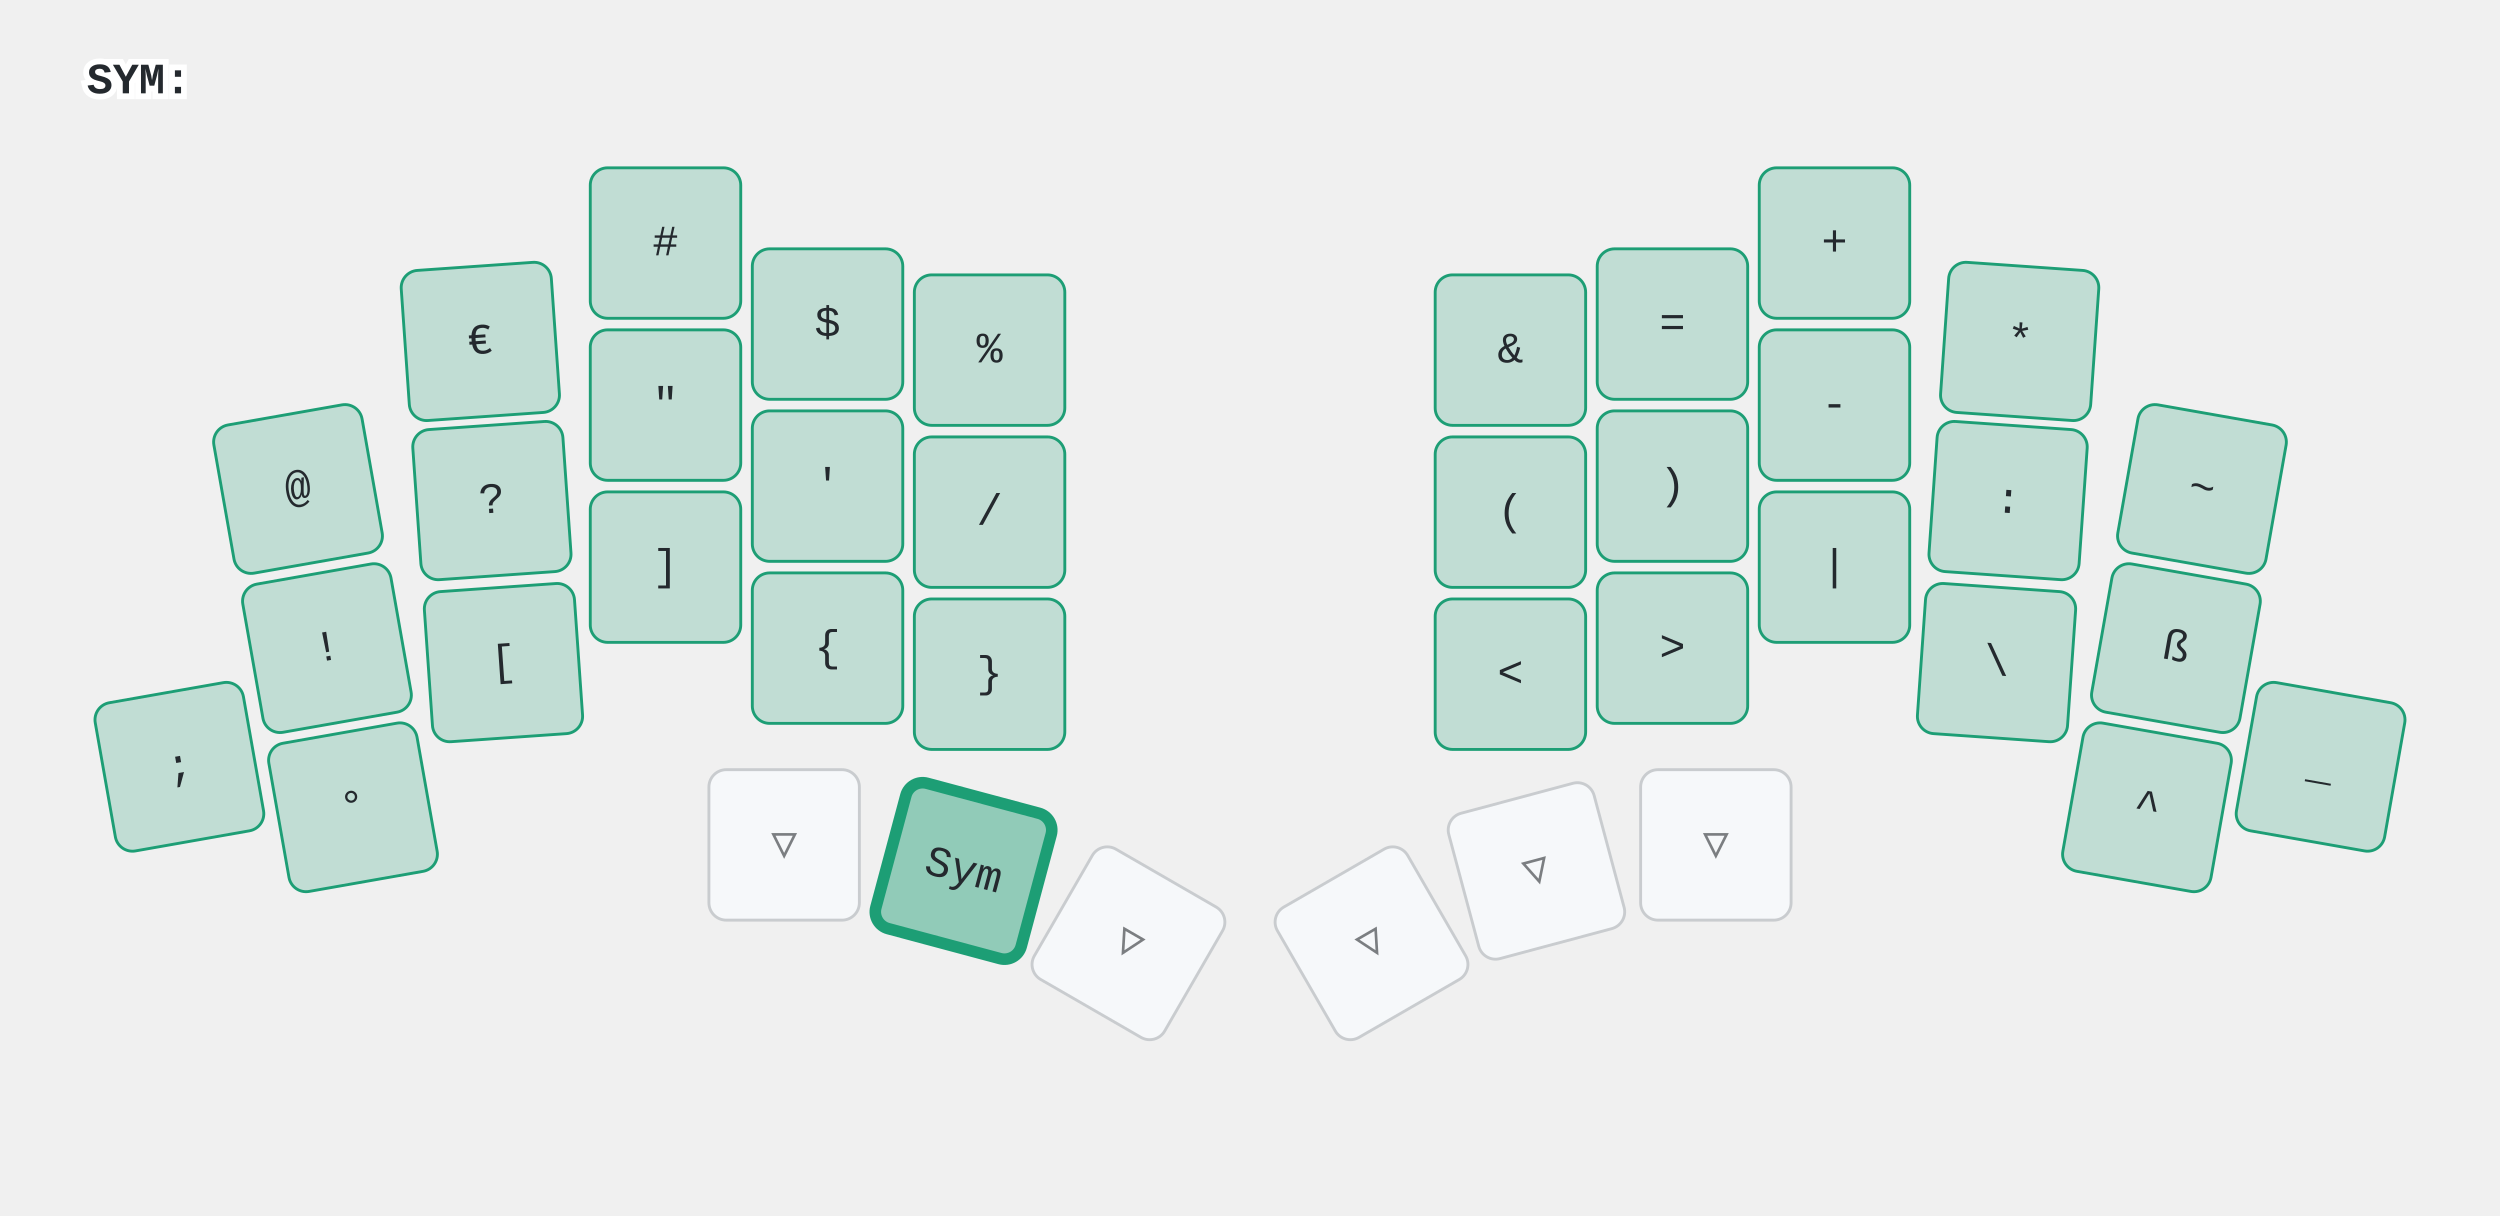
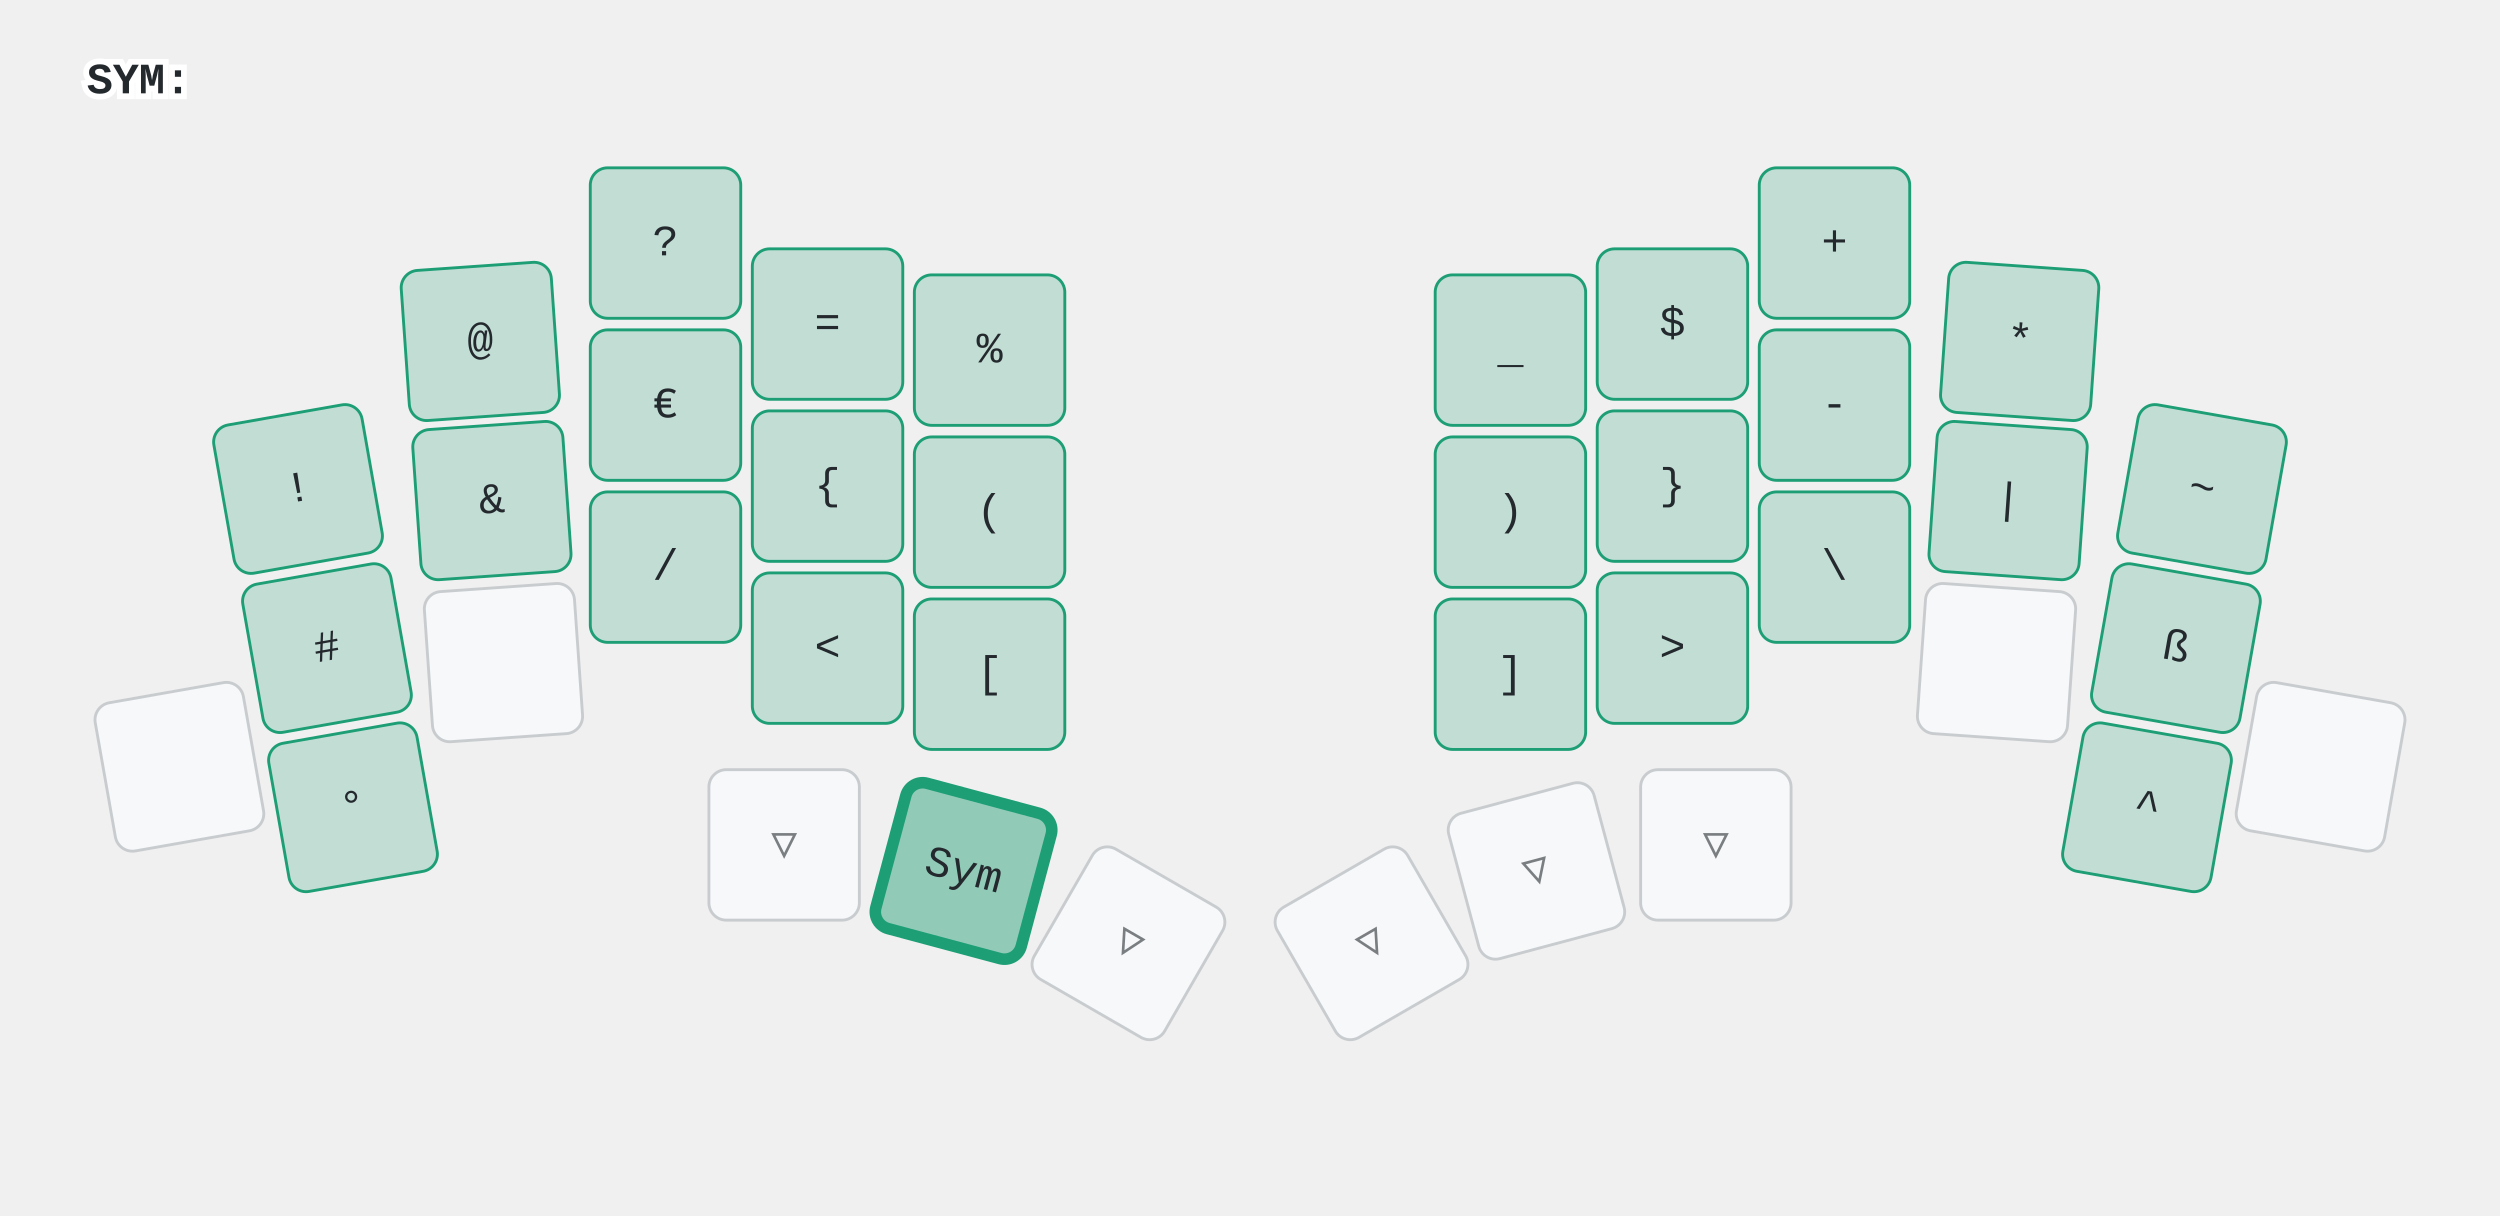
<svg xmlns="http://www.w3.org/2000/svg" width="1728" height="840" viewBox="0 0 864 420" class="keymap">
  <style>/* inherit to force styles through use tags */
svg path {
    fill: inherit;
}

/* font and background color specifications */
svg.keymap {
    font-family: SFMono-Regular,Consolas,Liberation Mono,Menlo,monospace;
    font-size: 14px;
    font-kerning: normal;
    text-rendering: optimizeLegibility;
    fill: #24292e;
}

/* default key styling */
rect.key {
    fill: #f6f8fa;
}

rect.key, rect.combo {
    stroke: #c9cccf;
    stroke-width: 1;
}

/* default key side styling, only used is draw_key_sides is set */
rect.side {
    filter: brightness(90%);
}

/* color accent for combo boxes */
rect.combo, rect.combo-separate {
    fill: #cdf;
}

/* color accent for held keys */
rect.held, rect.combo.held {
    fill: #fdd;
}

/* color accent for ghost (optional) keys */
rect.ghost, rect.combo.ghost {
    stroke-dasharray: 4, 4;
    stroke-width: 2;
}

text {
    text-anchor: middle;
    dominant-baseline: middle;
}

/* styling for layer labels */
text.label {
    font-weight: bold;
    text-anchor: start;
    stroke: white;
    stroke-width: 4;
    paint-order: stroke;
}

/* styling for optional footer */
text.footer {
    text-anchor: end;
    dominant-baseline: auto;
    stroke: white;
    stroke-width: 4;
    paint-order: stroke;
}

/* styling for combo tap, and key non-tap label text */
text.combo, text.hold, text.shifted, text.left, text.right {
    font-size: 11px;
}

text.hold {
    text-anchor: middle;
    dominant-baseline: auto;
}

text.shifted {
    text-anchor: middle;
    dominant-baseline: hanging;
}

text.left {
    text-anchor: start;
}

text.right {
    text-anchor: end;
}

text.layer-activator {
    text-decoration: underline;
}

/* styling for hold/shifted label text in combo box */
text.combo.hold, text.combo.shifted, text.combo.left, text.combo.right {
    font-size: 8px;
}

/* lighter symbol for transparent keys */
text.trans {
    fill: #7b7e81;
}

/* styling for combo dendrons */
path.combo {
    stroke-width: 1;
    stroke: gray;
    fill: none;
}

/* Start Tabler Icons Cleanup */
/* cannot use height/width with glyphs */
.icon-tabler &gt; path {
    fill: inherit;
    stroke: inherit;
    stroke-width: 2;
}
/* hide tabler's default box */
.icon-tabler &gt; path[stroke="none"][fill="none"] {
    visibility: hidden;
}
/* End Tabler Icons Cleanup */

@media (prefers-color-scheme: dark) {
svg.keymap { fill: #d1d6db; }
rect.key { fill: #3f4750; }
rect.key, rect.combo { stroke: #60666c; }
rect.combo, rect.combo-separate { fill: #1f3d7a; }
rect.held, rect.combo.held { fill: #854747; }
text.label, text.footer { stroke: black; }
text.trans { fill: #7e8184; }
path.combo { stroke: #7f7f7f; }

}

rect.key { stroke-width: 1; }
text { font-size: 15px; }
text.hold, text.shifted { font-size: 10px; }
rect.combo { fill: #7F77DD; fill-opacity: .35; stroke: #7F77DD; }

.layer-NAV rect.key.lay { fill: #378ADD; fill-opacity: .22; stroke: #378ADD; }
rect.key.trig-NAV { fill: #378ADD; fill-opacity: .45; stroke: #378ADD; }
rect.key.held.trig-NAV { stroke-width: 4; }

.layer-SYM rect.key.lay { fill: #1D9E75; fill-opacity: .22; stroke: #1D9E75; }
rect.key.trig-SYM { fill: #1D9E75; fill-opacity: .45; stroke: #1D9E75; }
rect.key.held.trig-SYM { stroke-width: 4; }

.layer-NUM rect.key.lay { fill: #BA7517; fill-opacity: .22; stroke: #BA7517; }
rect.key.trig-NUM { fill: #BA7517; fill-opacity: .45; stroke: #BA7517; }
rect.key.held.trig-NUM { stroke-width: 4; }

.layer-MOUSE rect.key.lay { fill: #D4537E; fill-opacity: .22; stroke: #D4537E; }
rect.key.trig-MOUSE { fill: #D4537E; fill-opacity: .45; stroke: #D4537E; }
rect.key.held.trig-MOUSE { stroke-width: 4; }

.layer-SYS rect.key.lay { fill: #888780; fill-opacity: .22; stroke: #888780; }
rect.key.trig-SYS { fill: #888780; fill-opacity: .45; stroke: #888780; }
rect.key.held.trig-SYS { stroke-width: 4; }
</style>
  <g transform="translate(30, 0)" class="layer-SYM">
    <text x="0" y="28" class="label" id="SYM">SYM:</text>
    <g transform="translate(0, 56)">
      <g transform="translate(73, 113) rotate(-10.0)" class="key lay keypos-0">
        <rect rx="6" ry="6" x="-26" y="-26" width="52" height="52" class="key lay" />
+         <text x="0" y="0" class="key lay tap">!</text>
+       </g>
+       <g transform="translate(136, 62) rotate(-4.0)" class="key lay keypos-1">
+         <rect rx="6" ry="6" x="-26" y="-26" width="52" height="52" class="key lay" />
        <text x="0" y="0" class="key lay tap">@</text>
      </g>
-       <g transform="translate(136, 62) rotate(-4.0)" class="key lay keypos-1">
+       <g transform="translate(200, 28)" class="key lay keypos-2">
+         <rect rx="6" ry="6" x="-26" y="-26" width="52" height="52" class="key lay" />
+         <text x="0" y="0" class="key lay tap">?</text>
+       </g>
+       <g transform="translate(256, 56)" class="key lay keypos-3">
+         <rect rx="6" ry="6" x="-26" y="-26" width="52" height="52" class="key lay" />
+         <text x="0" y="0" class="key lay tap">=</text>
+       </g>
+       <g transform="translate(312, 65)" class="key lay keypos-4">
+         <rect rx="6" ry="6" x="-26" y="-26" width="52" height="52" class="key lay" />
+         <text x="0" y="0" class="key lay tap">%</text>
+       </g>
+       <g transform="translate(492, 65)" class="key lay keypos-5">
+         <rect rx="6" ry="6" x="-26" y="-26" width="52" height="52" class="key lay" />
+         <text x="0" y="0" class="key lay tap">_</text>
+       </g>
+       <g transform="translate(548, 56)" class="key lay keypos-6">
+         <rect rx="6" ry="6" x="-26" y="-26" width="52" height="52" class="key lay" />
+         <text x="0" y="0" class="key lay tap">$</text>
+       </g>
+       <g transform="translate(604, 28)" class="key lay keypos-7">
+         <rect rx="6" ry="6" x="-26" y="-26" width="52" height="52" class="key lay" />
+         <text x="0" y="0" class="key lay tap">+</text>
+       </g>
+       <g transform="translate(668, 62) rotate(4.0)" class="key lay keypos-8">
+         <rect rx="6" ry="6" x="-26" y="-26" width="52" height="52" class="key lay" />
+         <text x="0" y="0" class="key lay tap">*</text>
+       </g>
+       <g transform="translate(731, 113) rotate(10.0)" class="key lay keypos-9">
+         <rect rx="6" ry="6" x="-26" y="-26" width="52" height="52" class="key lay" />
+         <text x="0" y="0" class="key lay tap">~</text>
+       </g>
+       <g transform="translate(83, 168) rotate(-10.0)" class="key lay keypos-10">
+         <rect rx="6" ry="6" x="-26" y="-26" width="52" height="52" class="key lay" />
+         <text x="0" y="0" class="key lay tap">#</text>
+       </g>
+       <g transform="translate(140, 117) rotate(-4.0)" class="key lay keypos-11">
+         <rect rx="6" ry="6" x="-26" y="-26" width="52" height="52" class="key lay" />
+         <text x="0" y="0" class="key lay tap">&amp;</text>
+       </g>
+       <g transform="translate(200, 84)" class="key lay keypos-12">
        <rect rx="6" ry="6" x="-26" y="-26" width="52" height="52" class="key lay" />
        <text x="0" y="0" class="key lay tap">€</text>
      </g>
-       <g transform="translate(200, 28)" class="key lay keypos-2">
-         <rect rx="6" ry="6" x="-26" y="-26" width="52" height="52" class="key lay" />
-         <text x="0" y="0" class="key lay tap">#</text>
-       </g>
-       <g transform="translate(256, 56)" class="key lay keypos-3">
-         <rect rx="6" ry="6" x="-26" y="-26" width="52" height="52" class="key lay" />
-         <text x="0" y="0" class="key lay tap">$</text>
-       </g>
-       <g transform="translate(312, 65)" class="key lay keypos-4">
-         <rect rx="6" ry="6" x="-26" y="-26" width="52" height="52" class="key lay" />
-         <text x="0" y="0" class="key lay tap">%</text>
-       </g>
-       <g transform="translate(492, 65)" class="key lay keypos-5">
-         <rect rx="6" ry="6" x="-26" y="-26" width="52" height="52" class="key lay" />
-         <text x="0" y="0" class="key lay tap">&amp;</text>
-       </g>
-       <g transform="translate(548, 56)" class="key lay keypos-6">
-         <rect rx="6" ry="6" x="-26" y="-26" width="52" height="52" class="key lay" />
-         <text x="0" y="0" class="key lay tap">=</text>
-       </g>
-       <g transform="translate(604, 28)" class="key lay keypos-7">
-         <rect rx="6" ry="6" x="-26" y="-26" width="52" height="52" class="key lay" />
-         <text x="0" y="0" class="key lay tap">+</text>
-       </g>
-       <g transform="translate(668, 62) rotate(4.0)" class="key lay keypos-8">
-         <rect rx="6" ry="6" x="-26" y="-26" width="52" height="52" class="key lay" />
-         <text x="0" y="0" class="key lay tap">*</text>
-       </g>
-       <g transform="translate(731, 113) rotate(10.0)" class="key lay keypos-9">
-         <rect rx="6" ry="6" x="-26" y="-26" width="52" height="52" class="key lay" />
-         <text x="0" y="0" class="key lay tap">~</text>
-       </g>
-       <g transform="translate(83, 168) rotate(-10.0)" class="key lay keypos-10">
-         <rect rx="6" ry="6" x="-26" y="-26" width="52" height="52" class="key lay" />
-         <text x="0" y="0" class="key lay tap">!</text>
-       </g>
-       <g transform="translate(140, 117) rotate(-4.0)" class="key lay keypos-11">
-         <rect rx="6" ry="6" x="-26" y="-26" width="52" height="52" class="key lay" />
-         <text x="0" y="0" class="key lay tap">?</text>
-       </g>
-       <g transform="translate(200, 84)" class="key lay keypos-12">
-         <rect rx="6" ry="6" x="-26" y="-26" width="52" height="52" class="key lay" />
-         <text x="0" y="0" class="key lay tap">"</text>
-       </g>
      <g transform="translate(256, 112)" class="key lay keypos-13">
        <rect rx="6" ry="6" x="-26" y="-26" width="52" height="52" class="key lay" />
-         <text x="0" y="0" class="key lay tap">'</text>
+         <text x="0" y="0" class="key lay tap">{</text>
      </g>
      <g transform="translate(312, 121)" class="key lay keypos-14">
        <rect rx="6" ry="6" x="-26" y="-26" width="52" height="52" class="key lay" />
+         <text x="0" y="0" class="key lay tap">(</text>
+       </g>
+       <g transform="translate(492, 121)" class="key lay keypos-15">
+         <rect rx="6" ry="6" x="-26" y="-26" width="52" height="52" class="key lay" />
+         <text x="0" y="0" class="key lay tap">)</text>
+       </g>
+       <g transform="translate(548, 112)" class="key lay keypos-16">
+         <rect rx="6" ry="6" x="-26" y="-26" width="52" height="52" class="key lay" />
+         <text x="0" y="0" class="key lay tap">}</text>
+       </g>
+       <g transform="translate(604, 84)" class="key lay keypos-17">
+         <rect rx="6" ry="6" x="-26" y="-26" width="52" height="52" class="key lay" />
+         <text x="0" y="0" class="key lay tap">-</text>
+       </g>
+       <g transform="translate(664, 117) rotate(4.0)" class="key lay keypos-18">
+         <rect rx="6" ry="6" x="-26" y="-26" width="52" height="52" class="key lay" />
+         <text x="0" y="0" class="key lay tap">|</text>
+       </g>
+       <g transform="translate(722, 168) rotate(10.0)" class="key lay keypos-19">
+         <rect rx="6" ry="6" x="-26" y="-26" width="52" height="52" class="key lay" />
+         <text x="0" y="0" class="key lay tap">ß</text>
+       </g>
+       <g transform="translate(32, 209) rotate(-10.0)" class="key keypos-20">
+         <rect rx="6" ry="6" x="-26" y="-26" width="52" height="52" class="key" />
+       </g>
+       <g transform="translate(92, 223) rotate(-10.0)" class="key lay keypos-21">
+         <rect rx="6" ry="6" x="-26" y="-26" width="52" height="52" class="key lay" />
+         <text x="0" y="0" class="key lay tap">°</text>
+       </g>
+       <g transform="translate(144, 173) rotate(-4.0)" class="key keypos-22">
+         <rect rx="6" ry="6" x="-26" y="-26" width="52" height="52" class="key" />
+       </g>
+       <g transform="translate(200, 140)" class="key lay keypos-23">
+         <rect rx="6" ry="6" x="-26" y="-26" width="52" height="52" class="key lay" />
        <text x="0" y="0" class="key lay tap">/</text>
      </g>
-       <g transform="translate(492, 121)" class="key lay keypos-15">
-         <rect rx="6" ry="6" x="-26" y="-26" width="52" height="52" class="key lay" />
-         <text x="0" y="0" class="key lay tap">(</text>
-       </g>
-       <g transform="translate(548, 112)" class="key lay keypos-16">
-         <rect rx="6" ry="6" x="-26" y="-26" width="52" height="52" class="key lay" />
-         <text x="0" y="0" class="key lay tap">)</text>
-       </g>
-       <g transform="translate(604, 84)" class="key lay keypos-17">
-         <rect rx="6" ry="6" x="-26" y="-26" width="52" height="52" class="key lay" />
-         <text x="0" y="0" class="key lay tap">-</text>
-       </g>
-       <g transform="translate(664, 117) rotate(4.0)" class="key lay keypos-18">
-         <rect rx="6" ry="6" x="-26" y="-26" width="52" height="52" class="key lay" />
-         <text x="0" y="0" class="key lay tap">:</text>
-       </g>
-       <g transform="translate(722, 168) rotate(10.0)" class="key lay keypos-19">
-         <rect rx="6" ry="6" x="-26" y="-26" width="52" height="52" class="key lay" />
-         <text x="0" y="0" class="key lay tap">ß</text>
-       </g>
-       <g transform="translate(32, 209) rotate(-10.0)" class="key lay keypos-20">
-         <rect rx="6" ry="6" x="-26" y="-26" width="52" height="52" class="key lay" />
-         <text x="0" y="0" class="key lay tap">;</text>
-       </g>
-       <g transform="translate(92, 223) rotate(-10.0)" class="key lay keypos-21">
-         <rect rx="6" ry="6" x="-26" y="-26" width="52" height="52" class="key lay" />
-         <text x="0" y="0" class="key lay tap">°</text>
-       </g>
-       <g transform="translate(144, 173) rotate(-4.0)" class="key lay keypos-22">
+       <g transform="translate(256, 168)" class="key lay keypos-24">
+         <rect rx="6" ry="6" x="-26" y="-26" width="52" height="52" class="key lay" />
+         <text x="0" y="0" class="key lay tap">&lt;</text>
+       </g>
+       <g transform="translate(312, 177)" class="key lay keypos-25">
        <rect rx="6" ry="6" x="-26" y="-26" width="52" height="52" class="key lay" />
        <text x="0" y="0" class="key lay tap">[</text>
      </g>
-       <g transform="translate(200, 140)" class="key lay keypos-23">
+       <g transform="translate(492, 177)" class="key lay keypos-26">
        <rect rx="6" ry="6" x="-26" y="-26" width="52" height="52" class="key lay" />
        <text x="0" y="0" class="key lay tap">]</text>
      </g>
-       <g transform="translate(256, 168)" class="key lay keypos-24">
-         <rect rx="6" ry="6" x="-26" y="-26" width="52" height="52" class="key lay" />
-         <text x="0" y="0" class="key lay tap">{</text>
-       </g>
-       <g transform="translate(312, 177)" class="key lay keypos-25">
-         <rect rx="6" ry="6" x="-26" y="-26" width="52" height="52" class="key lay" />
-         <text x="0" y="0" class="key lay tap">}</text>
-       </g>
-       <g transform="translate(492, 177)" class="key lay keypos-26">
-         <rect rx="6" ry="6" x="-26" y="-26" width="52" height="52" class="key lay" />
-         <text x="0" y="0" class="key lay tap">&lt;</text>
-       </g>
      <g transform="translate(548, 168)" class="key lay keypos-27">
        <rect rx="6" ry="6" x="-26" y="-26" width="52" height="52" class="key lay" />
        <text x="0" y="0" class="key lay tap">&gt;</text>
      </g>
      <g transform="translate(604, 140)" class="key lay keypos-28">
        <rect rx="6" ry="6" x="-26" y="-26" width="52" height="52" class="key lay" />
-         <text x="0" y="0" class="key lay tap">|</text>
-       </g>
-       <g transform="translate(660, 173) rotate(4.0)" class="key lay keypos-29">
-         <rect rx="6" ry="6" x="-26" y="-26" width="52" height="52" class="key lay" />
        <text x="0" y="0" class="key lay tap">\</text>
      </g>
+       <g transform="translate(660, 173) rotate(4.0)" class="key keypos-29">
+         <rect rx="6" ry="6" x="-26" y="-26" width="52" height="52" class="key" />
+       </g>
      <g transform="translate(712, 223) rotate(10.0)" class="key lay keypos-30">
        <rect rx="6" ry="6" x="-26" y="-26" width="52" height="52" class="key lay" />
        <text x="0" y="0" class="key lay tap">^</text>
      </g>
-       <g transform="translate(772, 209) rotate(10.0)" class="key lay keypos-31">
-         <rect rx="6" ry="6" x="-26" y="-26" width="52" height="52" class="key lay" />
-         <text x="0" y="0" class="key lay tap">_</text>
+       <g transform="translate(772, 209) rotate(10.0)" class="key keypos-31">
+         <rect rx="6" ry="6" x="-26" y="-26" width="52" height="52" class="key" />
      </g>
      <g transform="translate(241, 236)" class="key trans keypos-32">
        <rect rx="6" ry="6" x="-26" y="-26" width="52" height="52" class="key trans" />
        <text x="0" y="0" class="key trans tap">▽</text>
      </g>
      <g transform="translate(303, 245) rotate(15.0)" class="key held trig-SYM keypos-33">
        <rect rx="6" ry="6" x="-26" y="-26" width="52" height="52" class="key held trig-SYM" />
        <text x="0" y="0" class="key held trig-SYM tap">Sym</text>
      </g>
      <g transform="translate(360, 270) rotate(30.0)" class="key trans keypos-34">
        <rect rx="6" ry="6" x="-26" y="-26" width="52" height="52" class="key trans" />
        <text x="0" y="0" class="key trans tap">▽</text>
      </g>
      <g transform="translate(444, 270) rotate(-30.0)" class="key trans keypos-35">
        <rect rx="6" ry="6" x="-26" y="-26" width="52" height="52" class="key trans" />
        <text x="0" y="0" class="key trans tap">▽</text>
      </g>
      <g transform="translate(501, 245) rotate(-15.0)" class="key trans keypos-36">
        <rect rx="6" ry="6" x="-26" y="-26" width="52" height="52" class="key trans" />
        <text x="0" y="0" class="key trans tap">▽</text>
      </g>
      <g transform="translate(563, 236)" class="key trans keypos-37">
        <rect rx="6" ry="6" x="-26" y="-26" width="52" height="52" class="key trans" />
        <text x="0" y="0" class="key trans tap">▽</text>
      </g>
    </g>
  </g>
</svg>
